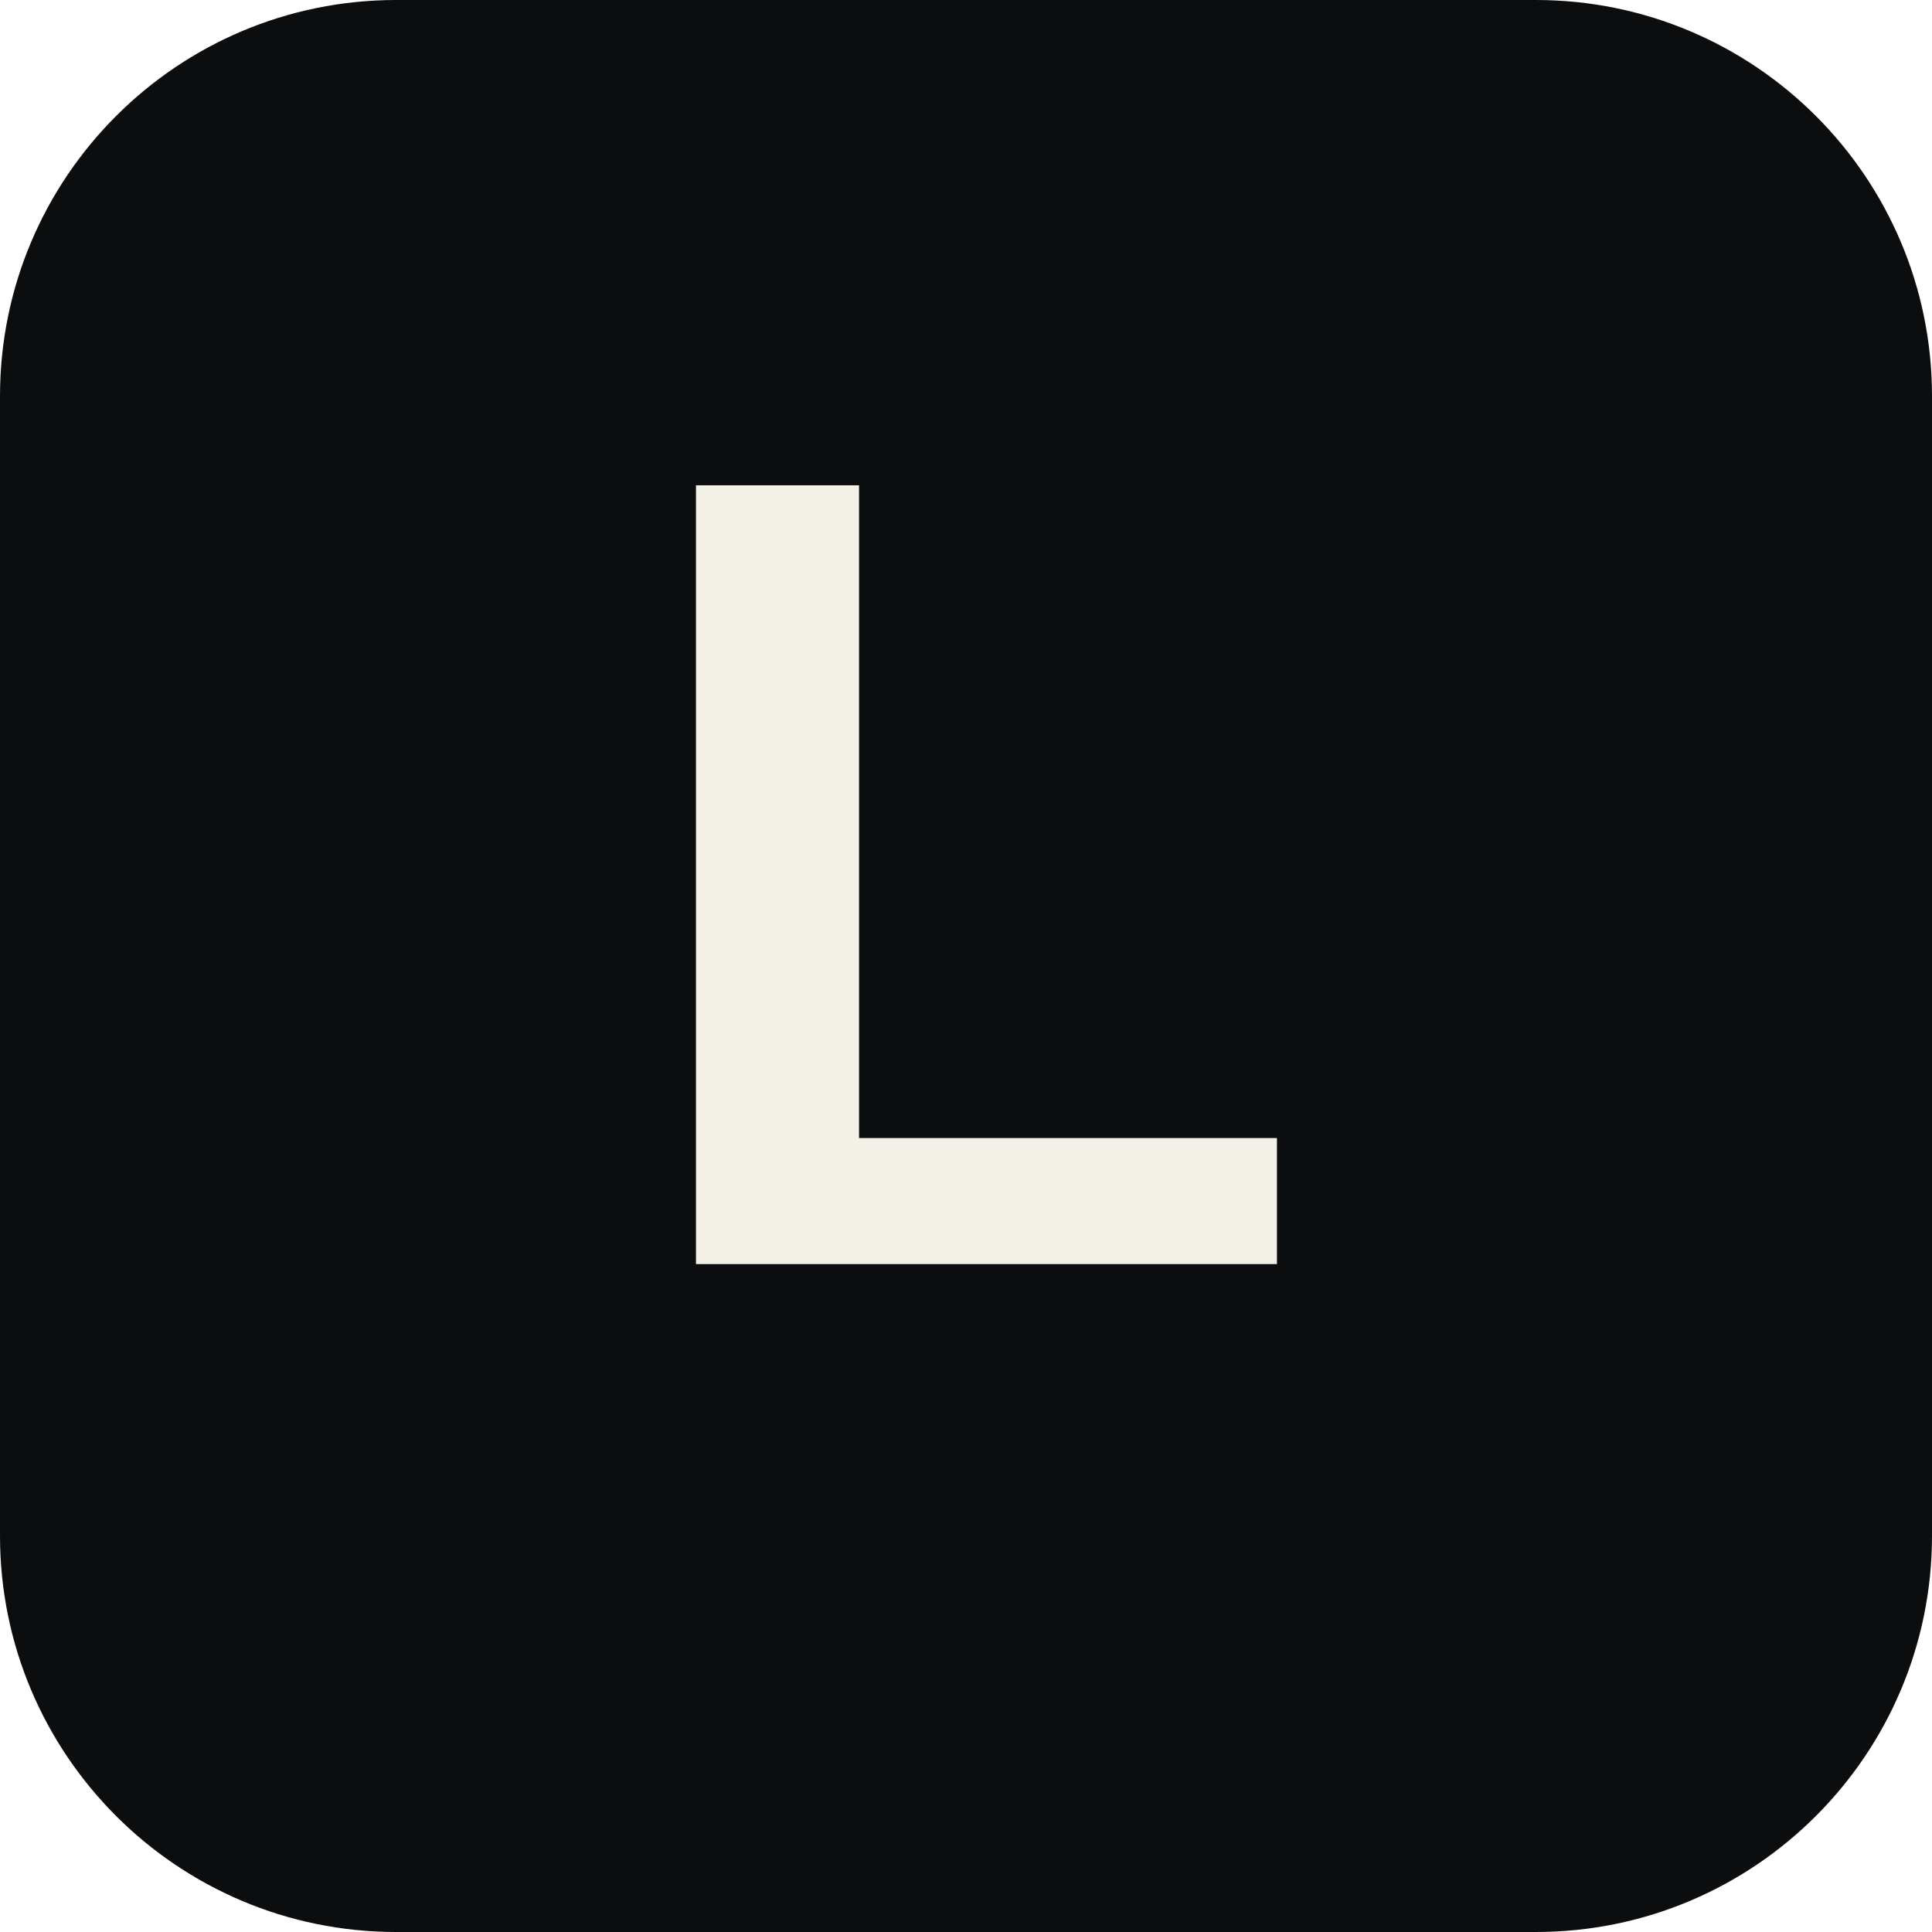
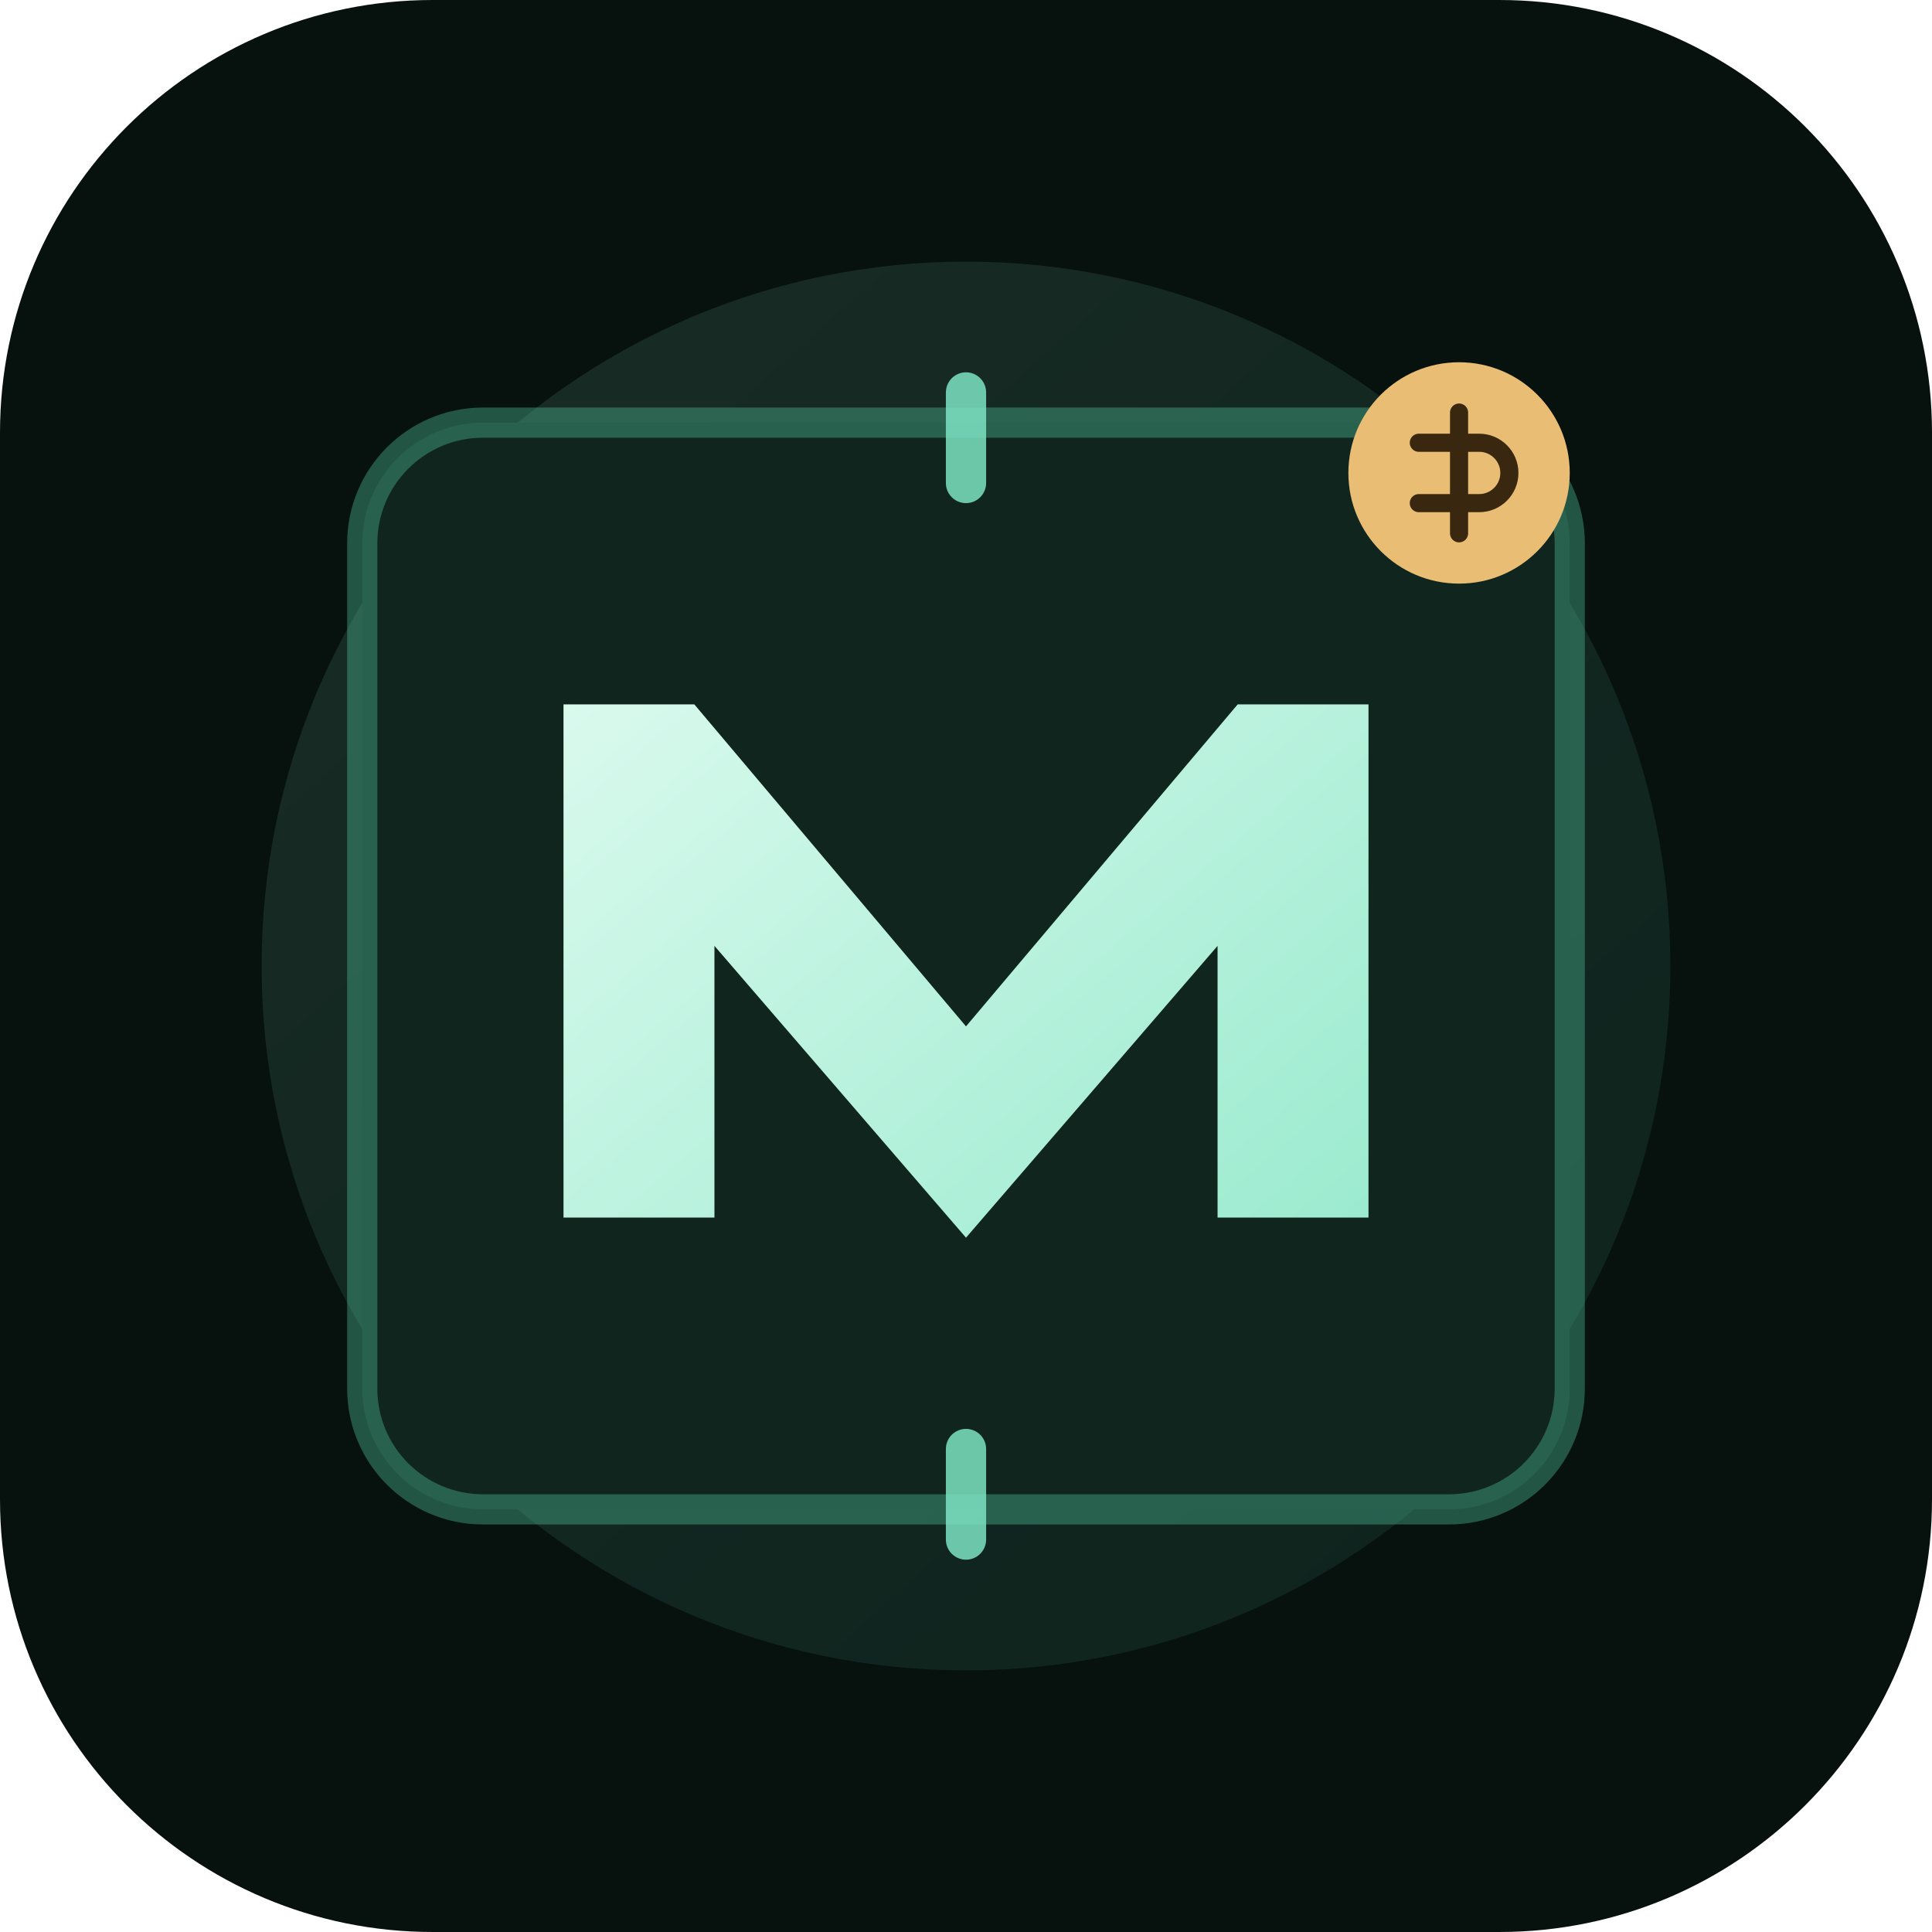
- <svg xmlns="http://www.w3.org/2000/svg" viewBox="0 0 512 512">
-   <rect width="512" height="512" rx="105" fill="#0b0d0f" />
-   <text x="256" y="335" text-anchor="middle" font-family="Arial,sans-serif" font-size="300" font-weight="700" fill="#f3f0e8">L</text>
+ <svg xmlns="http://www.w3.org/2000/svg" viewBox="0 0 192 192">
+   <defs>
+     <linearGradient id="g" x1="24" y1="18" x2="166" y2="176" gradientUnits="userSpaceOnUse">
+       <stop stop-color="#a7f3dc" />
+       <stop offset="1" stop-color="#35a985" />
+     </linearGradient>
+     <linearGradient id="shine" x1="48" y1="35" x2="142" y2="145" gradientUnits="userSpaceOnUse">
+       <stop stop-color="#effff8" />
+       <stop offset="1" stop-color="#8ce7c8" />
+     </linearGradient>
+   </defs>
+   <rect width="192" height="192" rx="43" fill="#07110e" />
+   <circle cx="96" cy="96" r="70" fill="url(#g)" opacity=".12" />
+   <path d="M48 42h96a12 12 0 0 1 12 12v84a12 12 0 0 1-12 12H48a12 12 0 0 1-12-12V54a12 12 0 0 1 12-12Z" fill="#10251d" stroke="#4fc39d" stroke-opacity=".38" stroke-width="3" />
+   <path d="M56 121V70h13l27 32 27-32h13v51h-15V94l-25 29-25-29v27H56Z" fill="url(#shine)" />
+   <path d="M96 48v-9m0 114v-9" stroke="#7de3c2" stroke-width="4" stroke-linecap="round" opacity=".85" />
+   <circle cx="145" cy="47" r="11" fill="#e9bd73" />
+   <path d="M145 41v12m-4-9h6a3 3 0 0 1 0 6h-6" stroke="#39280f" stroke-width="1.8" fill="none" stroke-linecap="round" />
</svg>
